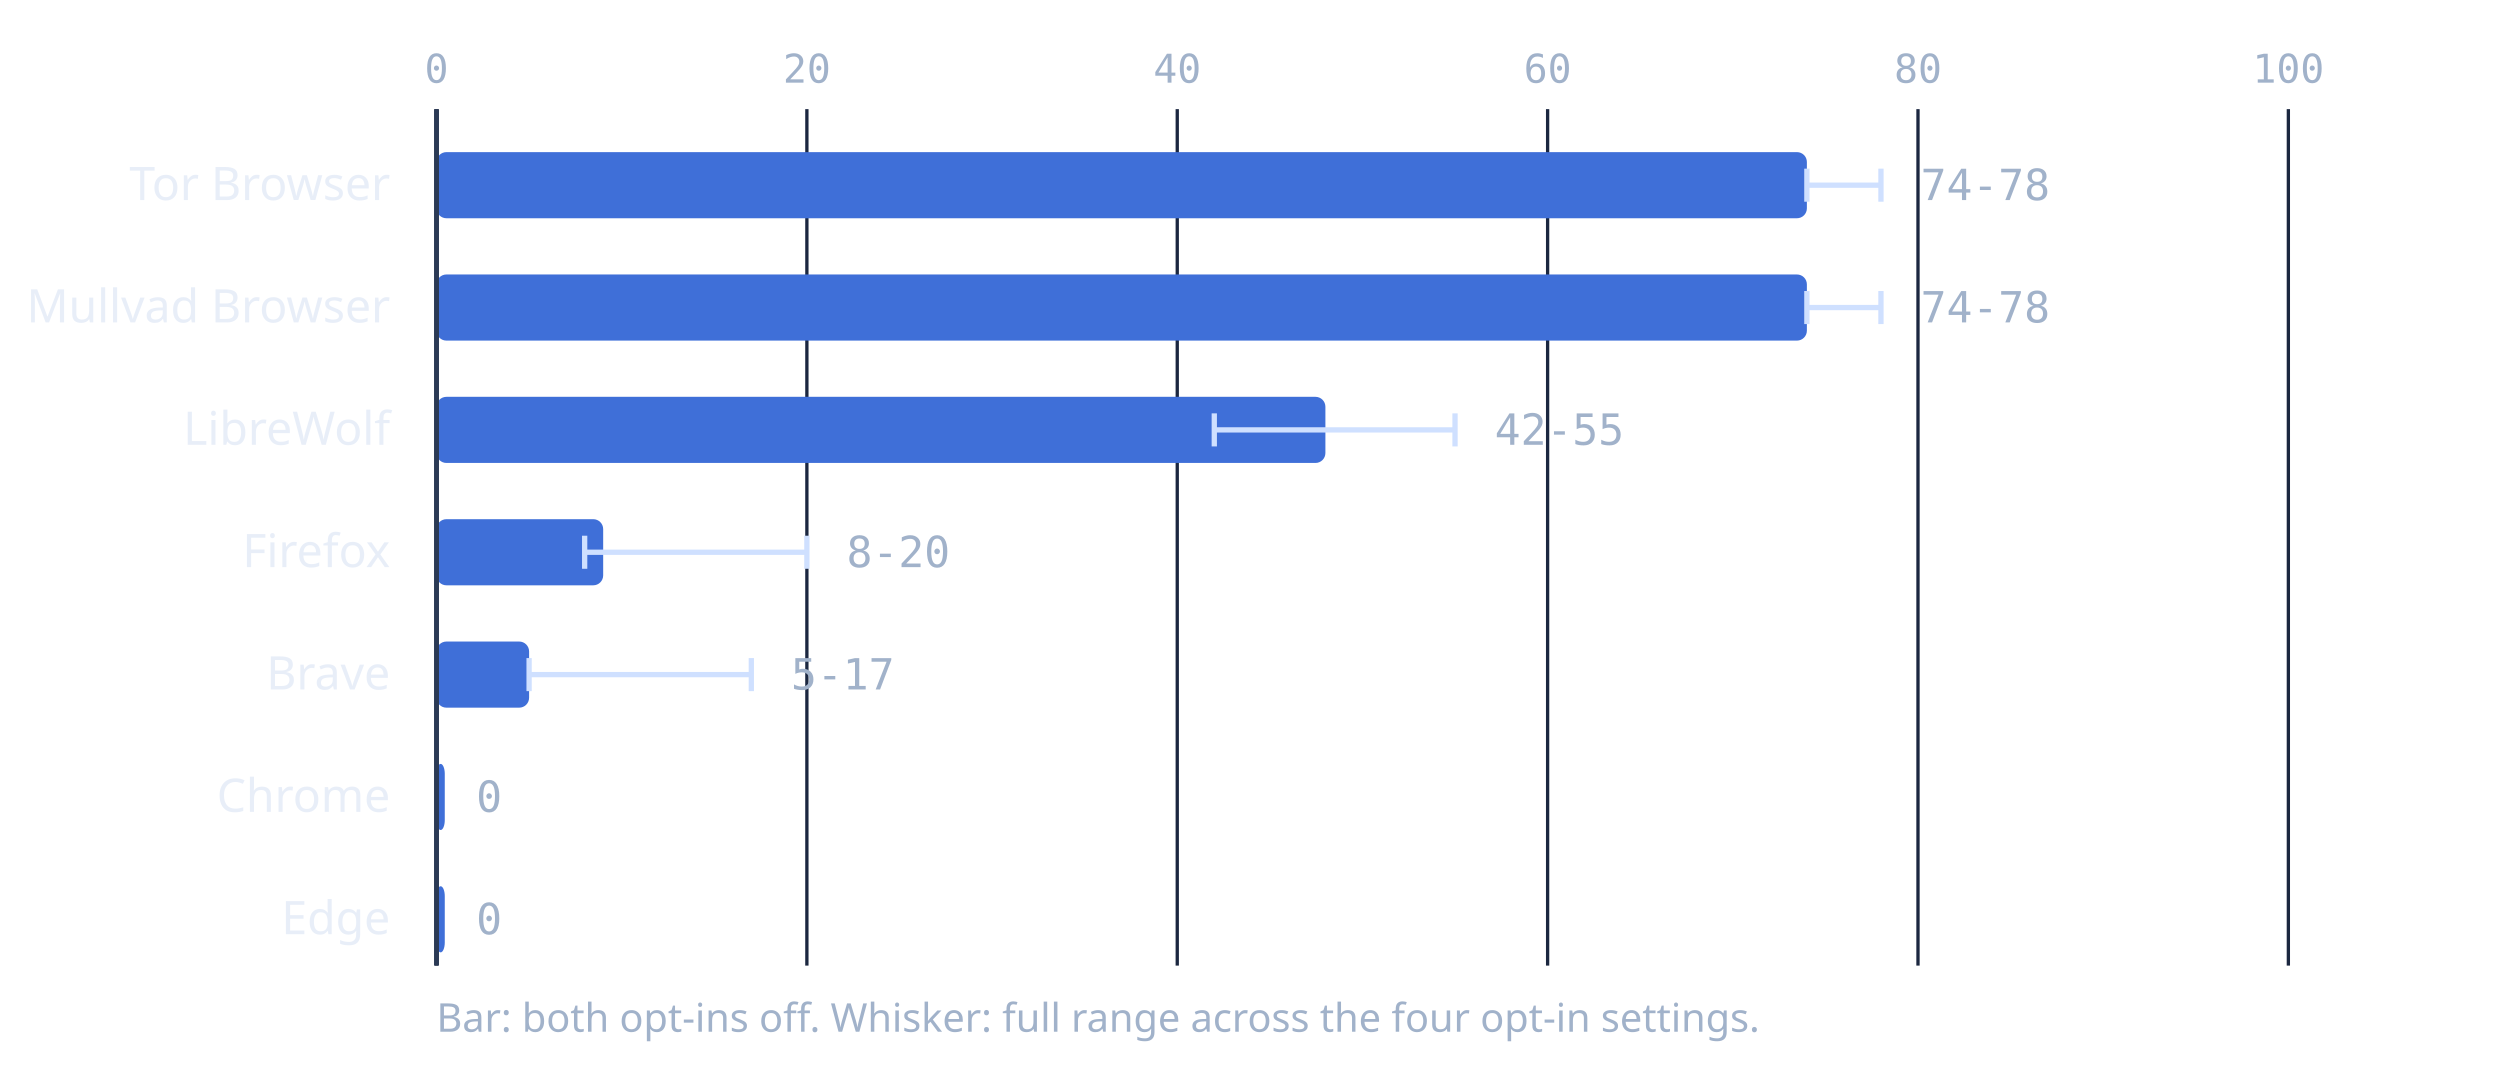
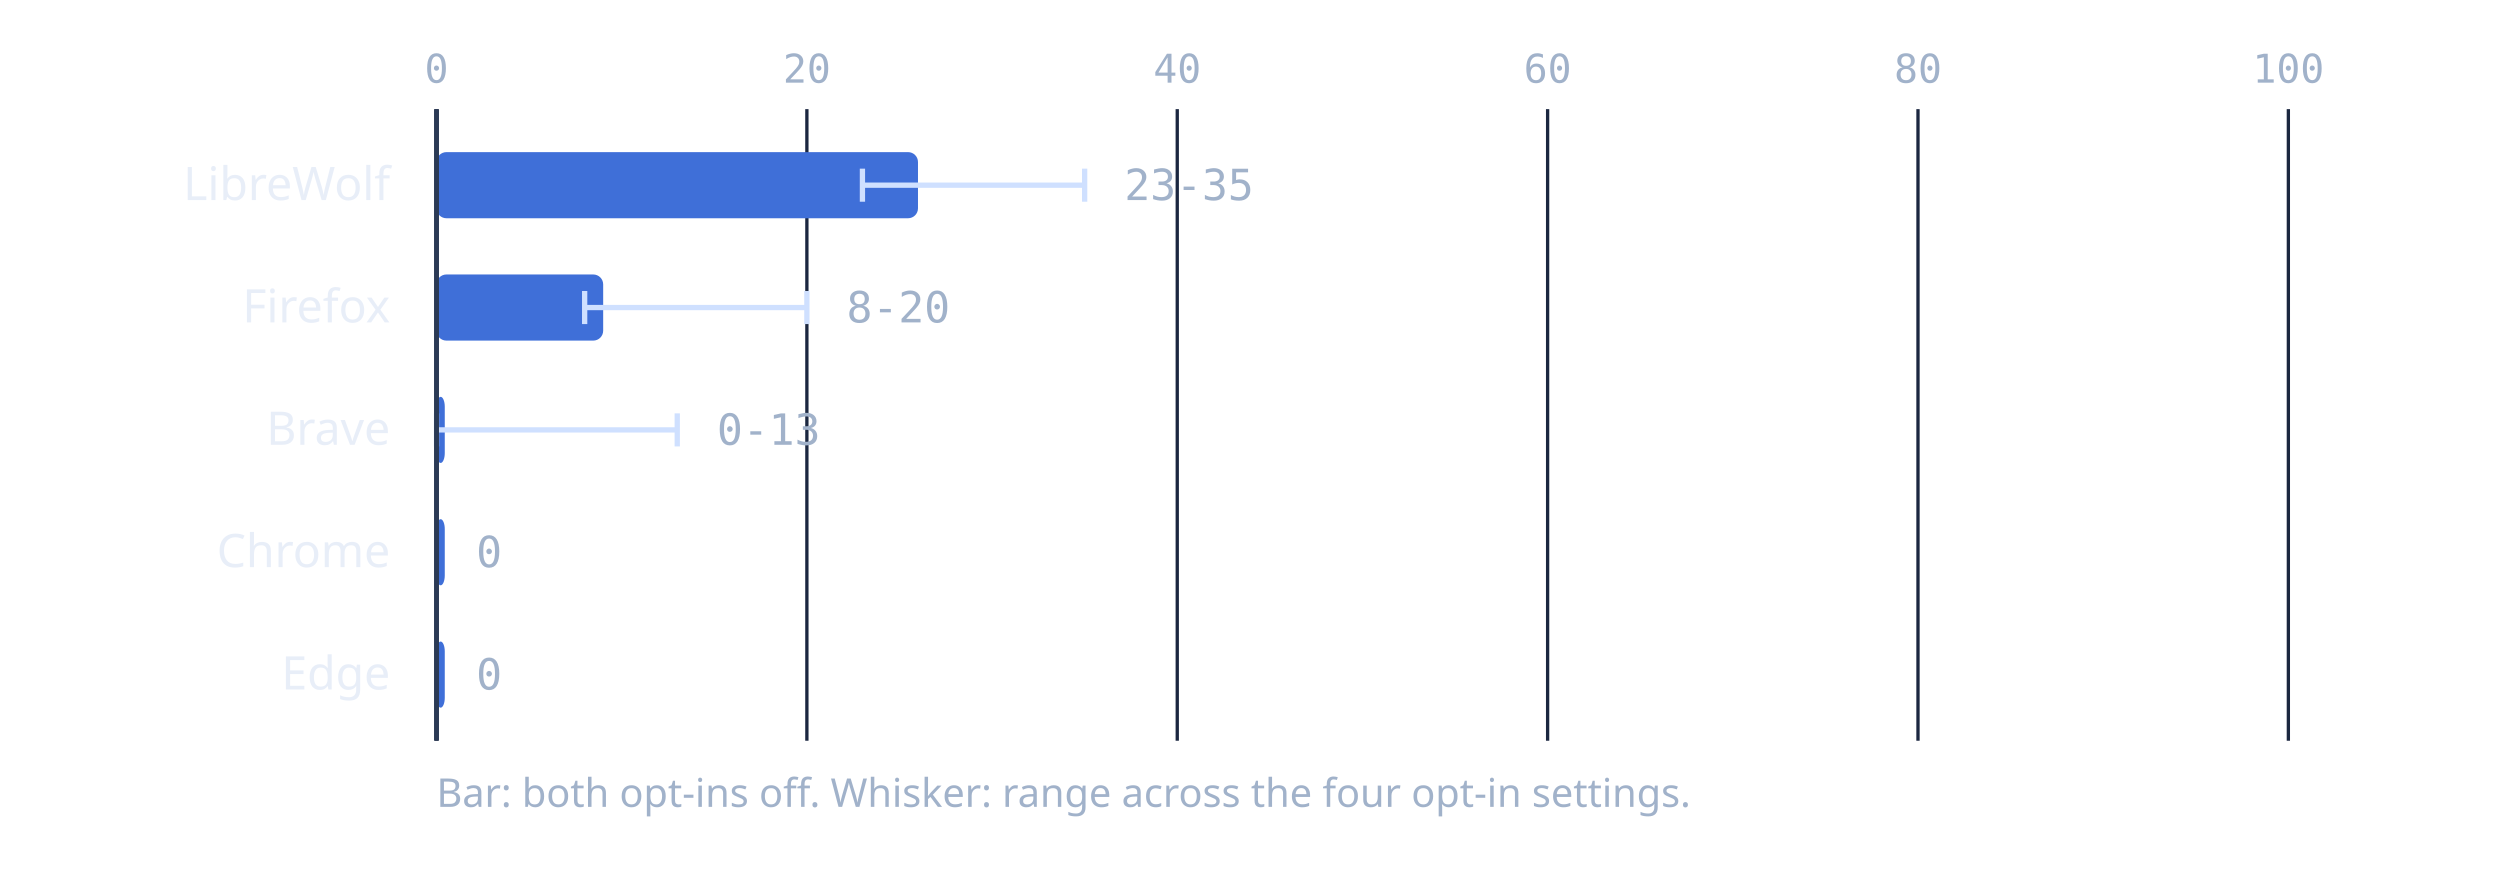
- <svg xmlns="http://www.w3.org/2000/svg" viewBox="0 0 756 324" width="756" height="324" role="img" aria-label="Score by browser, higher means more of the fingerprint hidden">
+ <svg xmlns="http://www.w3.org/2000/svg" viewBox="0 0 756 266" width="756" height="266" role="img" aria-label="Score by browser, higher means more of the fingerprint hidden">
  <style>text{font-family:ui-sans-serif,system-ui,"Segoe UI",sans-serif}.n{font-family:ui-monospace,Menlo,Consolas,monospace}</style>
-   <line x1="132.0" y1="33" x2="132.0" y2="292" stroke="#1b2740" stroke-width="1" />
+   <line x1="132.0" y1="33" x2="132.0" y2="224" stroke="#1b2740" stroke-width="1" />
  <text x="132.0" y="25" fill="#a1b2ca" font-size="12" text-anchor="middle" class="n">0</text>
-   <line x1="244.0" y1="33" x2="244.0" y2="292" stroke="#1b2740" stroke-width="1" />
+   <line x1="244.0" y1="33" x2="244.0" y2="224" stroke="#1b2740" stroke-width="1" />
  <text x="244.0" y="25" fill="#a1b2ca" font-size="12" text-anchor="middle" class="n">20</text>
-   <line x1="356.0" y1="33" x2="356.0" y2="292" stroke="#1b2740" stroke-width="1" />
+   <line x1="356.0" y1="33" x2="356.0" y2="224" stroke="#1b2740" stroke-width="1" />
  <text x="356.0" y="25" fill="#a1b2ca" font-size="12" text-anchor="middle" class="n">40</text>
-   <line x1="468.0" y1="33" x2="468.0" y2="292" stroke="#1b2740" stroke-width="1" />
+   <line x1="468.0" y1="33" x2="468.0" y2="224" stroke="#1b2740" stroke-width="1" />
  <text x="468.0" y="25" fill="#a1b2ca" font-size="12" text-anchor="middle" class="n">60</text>
-   <line x1="580.0" y1="33" x2="580.0" y2="292" stroke="#1b2740" stroke-width="1" />
+   <line x1="580.0" y1="33" x2="580.0" y2="224" stroke="#1b2740" stroke-width="1" />
  <text x="580.0" y="25" fill="#a1b2ca" font-size="12" text-anchor="middle" class="n">80</text>
-   <line x1="692.0" y1="33" x2="692.0" y2="292" stroke="#1b2740" stroke-width="1" />
+   <line x1="692.0" y1="33" x2="692.0" y2="224" stroke="#1b2740" stroke-width="1" />
  <text x="692.0" y="25" fill="#a1b2ca" font-size="12" text-anchor="middle" class="n">100</text>
-   <text x="118" y="60.5" fill="#e8eef8" font-size="14" text-anchor="end">Tor Browser</text>
-   <rect x="132.0" y="46" width="414.4" height="20" rx="3" fill="#3f6fd8" />
-   <line x1="546.4" y1="56.0" x2="568.8" y2="56.0" stroke="#cfe0ff" stroke-width="1.6" />
-   <line x1="546.4" y1="51.0" x2="546.4" y2="61.0" stroke="#cfe0ff" stroke-width="1.6" />
-   <line x1="568.8" y1="51.0" x2="568.8" y2="61.0" stroke="#cfe0ff" stroke-width="1.6" />
-   <text x="580.8" y="60.5" fill="#a1b2ca" font-size="13" class="n">74-78</text>
-   <text x="118" y="97.5" fill="#e8eef8" font-size="14" text-anchor="end">Mullvad Browser</text>
-   <rect x="132.0" y="83" width="414.4" height="20" rx="3" fill="#3f6fd8" />
-   <line x1="546.4" y1="93.0" x2="568.8" y2="93.0" stroke="#cfe0ff" stroke-width="1.6" />
-   <line x1="546.4" y1="88.0" x2="546.4" y2="98.0" stroke="#cfe0ff" stroke-width="1.6" />
-   <line x1="568.8" y1="88.0" x2="568.8" y2="98.0" stroke="#cfe0ff" stroke-width="1.6" />
-   <text x="580.8" y="97.5" fill="#a1b2ca" font-size="13" class="n">74-78</text>
-   <text x="118" y="134.5" fill="#e8eef8" font-size="14" text-anchor="end">LibreWolf</text>
-   <rect x="132.0" y="120" width="268.8" height="20" rx="3" fill="#3f6fd8" />
-   <line x1="367.2" y1="130.0" x2="440.0" y2="130.0" stroke="#cfe0ff" stroke-width="1.6" />
-   <line x1="367.2" y1="125.0" x2="367.2" y2="135.0" stroke="#cfe0ff" stroke-width="1.6" />
-   <line x1="440.0" y1="125.0" x2="440.0" y2="135.0" stroke="#cfe0ff" stroke-width="1.6" />
-   <text x="452.0" y="134.5" fill="#a1b2ca" font-size="13" class="n">42-55</text>
-   <text x="118" y="171.5" fill="#e8eef8" font-size="14" text-anchor="end">Firefox</text>
-   <rect x="132.0" y="157" width="50.4" height="20" rx="3" fill="#3f6fd8" />
-   <line x1="176.8" y1="167.0" x2="244.0" y2="167.0" stroke="#cfe0ff" stroke-width="1.6" />
-   <line x1="176.8" y1="162.0" x2="176.8" y2="172.0" stroke="#cfe0ff" stroke-width="1.6" />
-   <line x1="244.0" y1="162.0" x2="244.0" y2="172.0" stroke="#cfe0ff" stroke-width="1.6" />
-   <text x="256.0" y="171.5" fill="#a1b2ca" font-size="13" class="n">8-20</text>
-   <text x="118" y="208.5" fill="#e8eef8" font-size="14" text-anchor="end">Brave</text>
-   <rect x="132.0" y="194" width="28.0" height="20" rx="3" fill="#3f6fd8" />
-   <line x1="160.0" y1="204.0" x2="227.2" y2="204.0" stroke="#cfe0ff" stroke-width="1.6" />
-   <line x1="160.0" y1="199.0" x2="160.0" y2="209.0" stroke="#cfe0ff" stroke-width="1.6" />
-   <line x1="227.2" y1="199.0" x2="227.2" y2="209.0" stroke="#cfe0ff" stroke-width="1.6" />
-   <text x="239.2" y="208.5" fill="#a1b2ca" font-size="13" class="n">5-17</text>
-   <text x="118" y="245.5" fill="#e8eef8" font-size="14" text-anchor="end">Chrome</text>
-   <rect x="132.0" y="231" width="2.5" height="20" rx="3" fill="#3f6fd8" />
-   <text x="144.0" y="245.5" fill="#a1b2ca" font-size="13" class="n">0</text>
-   <text x="118" y="282.5" fill="#e8eef8" font-size="14" text-anchor="end">Edge</text>
-   <rect x="132.0" y="268" width="2.5" height="20" rx="3" fill="#3f6fd8" />
-   <text x="144.0" y="282.5" fill="#a1b2ca" font-size="13" class="n">0</text>
-   <line x1="132" y1="33" x2="132" y2="292" stroke="#2b3a55" stroke-width="1.5" />
-   <text x="132" y="312" fill="#a1b2ca" font-size="12">Bar: both opt-ins off. Whisker: full range across the four opt-in settings.</text>
+   <text x="118" y="60.5" fill="#e8eef8" font-size="14" text-anchor="end">LibreWolf</text>
+   <rect x="132" y="46" width="145.6" height="20" rx="3" fill="#3f6fd8" />
+   <line x1="260.8" y1="56.0" x2="328.0" y2="56.0" stroke="#cfe0ff" stroke-width="1.6" />
+   <line x1="260.8" y1="51.0" x2="260.8" y2="61.0" stroke="#cfe0ff" stroke-width="1.6" />
+   <line x1="328.0" y1="51.0" x2="328.0" y2="61.0" stroke="#cfe0ff" stroke-width="1.6" />
+   <text x="340.0" y="60.5" fill="#a1b2ca" font-size="13" class="n">23-35</text>
+   <text x="118" y="97.5" fill="#e8eef8" font-size="14" text-anchor="end">Firefox</text>
+   <rect x="132" y="83" width="50.4" height="20" rx="3" fill="#3f6fd8" />
+   <line x1="176.8" y1="93.0" x2="244.0" y2="93.0" stroke="#cfe0ff" stroke-width="1.6" />
+   <line x1="176.8" y1="88.0" x2="176.8" y2="98.0" stroke="#cfe0ff" stroke-width="1.6" />
+   <line x1="244.0" y1="88.0" x2="244.0" y2="98.0" stroke="#cfe0ff" stroke-width="1.6" />
+   <text x="256.0" y="97.5" fill="#a1b2ca" font-size="13" class="n">8-20</text>
+   <text x="118" y="134.5" fill="#e8eef8" font-size="14" text-anchor="end">Brave</text>
+   <rect x="132" y="120" width="2.5" height="20" rx="3" fill="#3f6fd8" />
+   <line x1="132.0" y1="130.0" x2="204.8" y2="130.0" stroke="#cfe0ff" stroke-width="1.6" />
+   <line x1="132.0" y1="125.0" x2="132.0" y2="135.0" stroke="#cfe0ff" stroke-width="1.6" />
+   <line x1="204.8" y1="125.0" x2="204.8" y2="135.0" stroke="#cfe0ff" stroke-width="1.6" />
+   <text x="216.8" y="134.5" fill="#a1b2ca" font-size="13" class="n">0-13</text>
+   <text x="118" y="171.5" fill="#e8eef8" font-size="14" text-anchor="end">Chrome</text>
+   <rect x="132" y="157" width="2.5" height="20" rx="3" fill="#3f6fd8" />
+   <text x="144.0" y="171.5" fill="#a1b2ca" font-size="13" class="n">0</text>
+   <text x="118" y="208.5" fill="#e8eef8" font-size="14" text-anchor="end">Edge</text>
+   <rect x="132" y="194" width="2.5" height="20" rx="3" fill="#3f6fd8" />
+   <text x="144.0" y="208.5" fill="#a1b2ca" font-size="13" class="n">0</text>
+   <line x1="132" y1="33" x2="132" y2="224" stroke="#2b3a55" stroke-width="1.5" />
+   <text x="132" y="244" fill="#a1b2ca" font-size="12">Bar: both opt-ins off. Whisker: range across the four opt-in settings.</text>
</svg>
